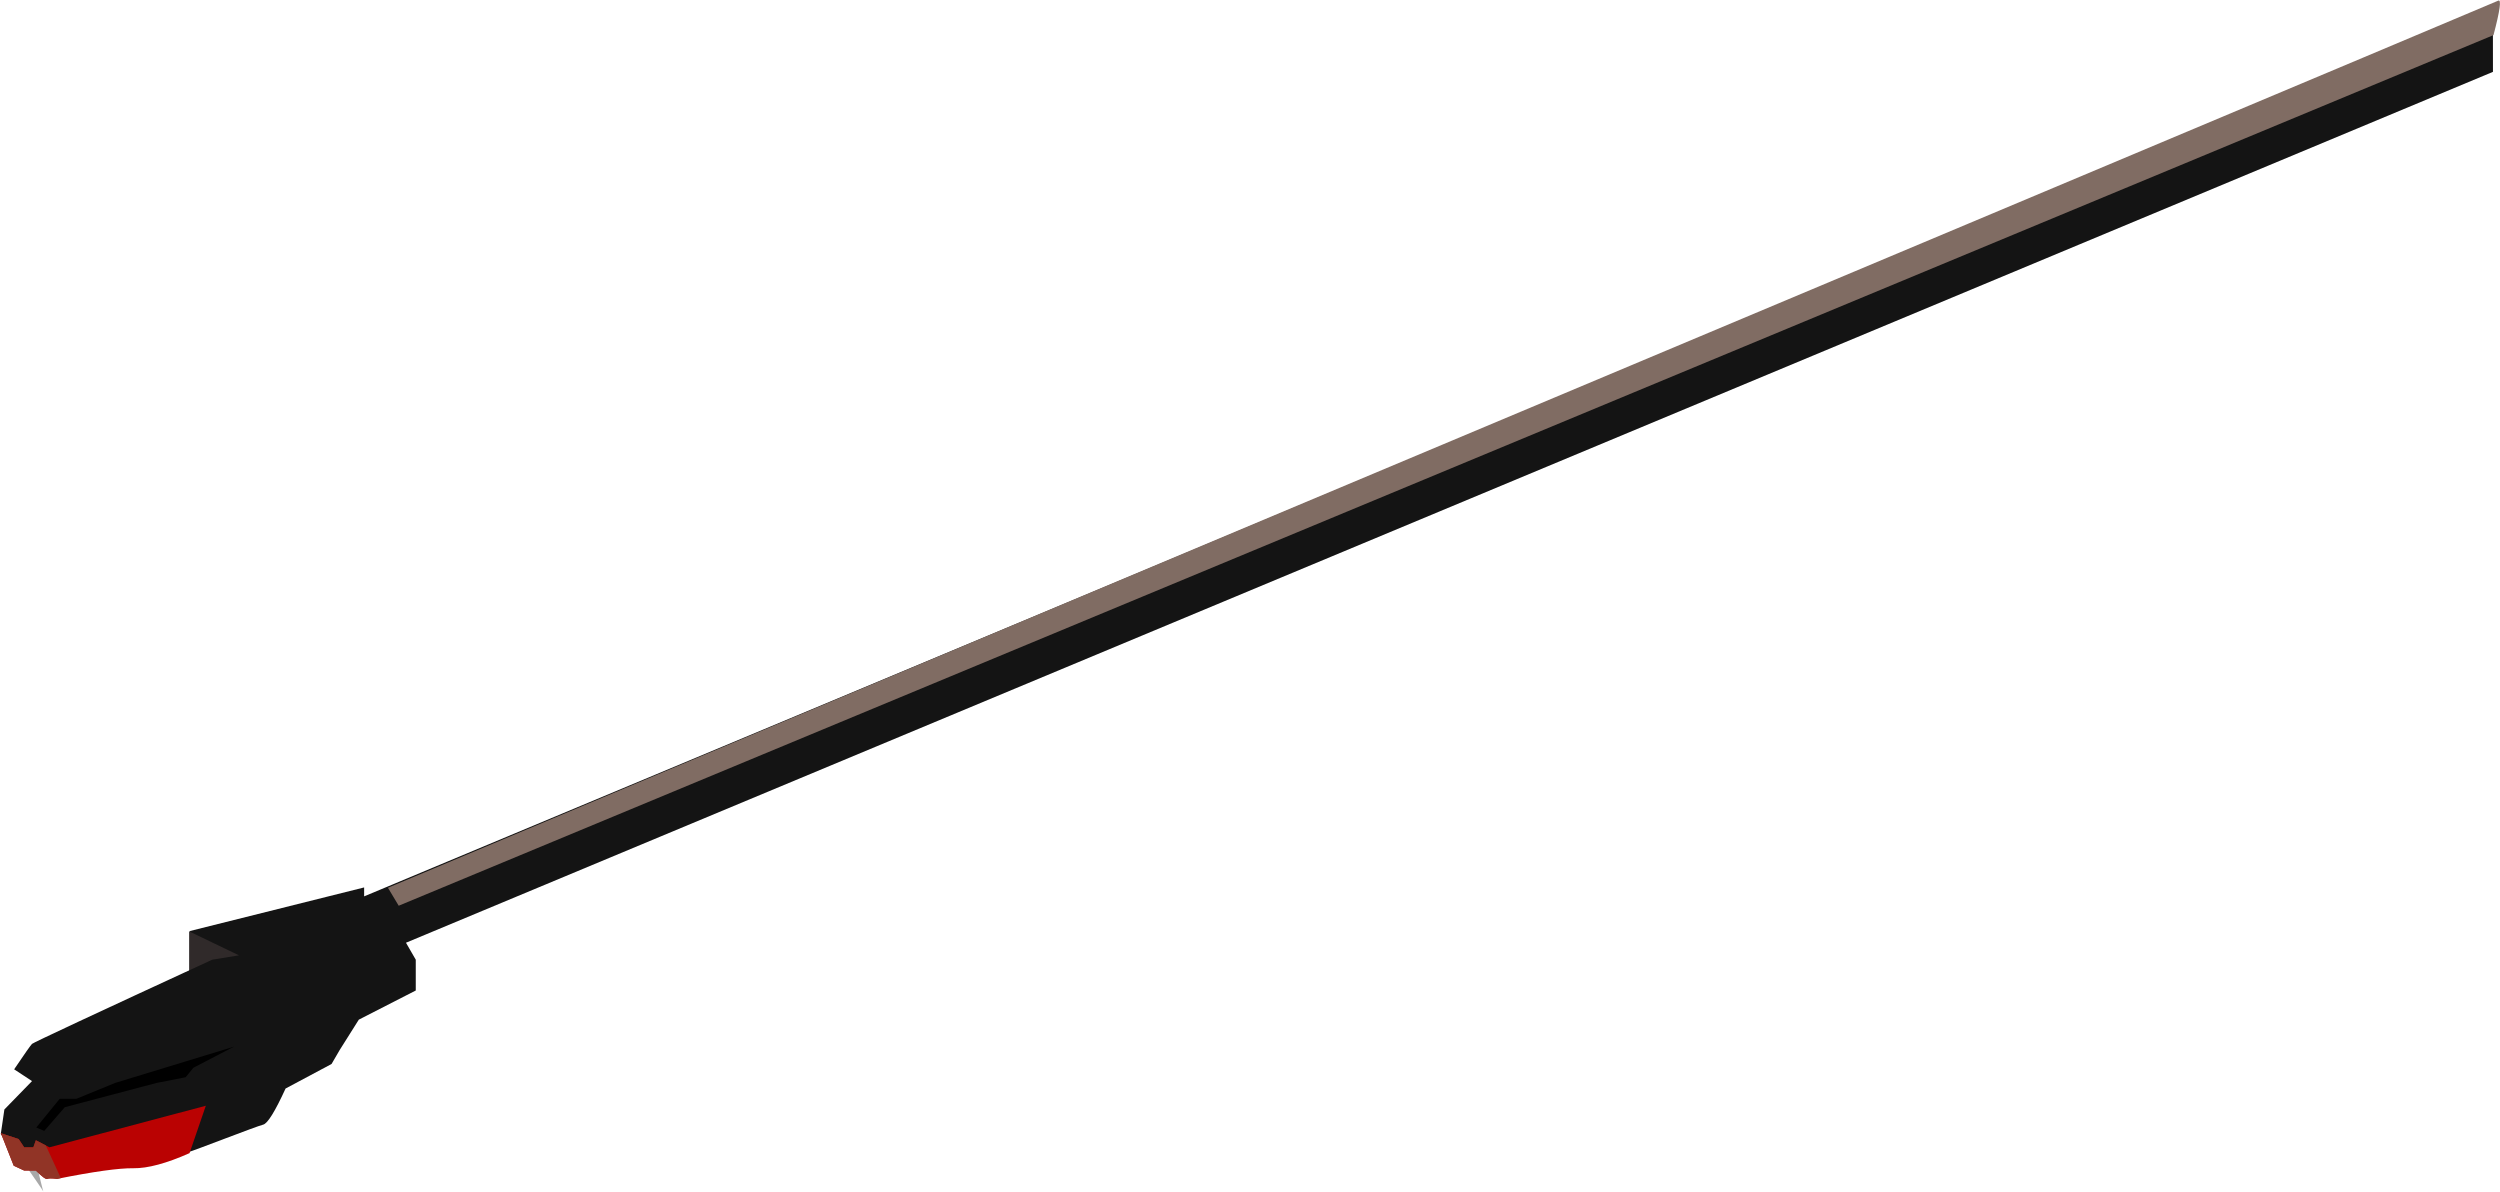
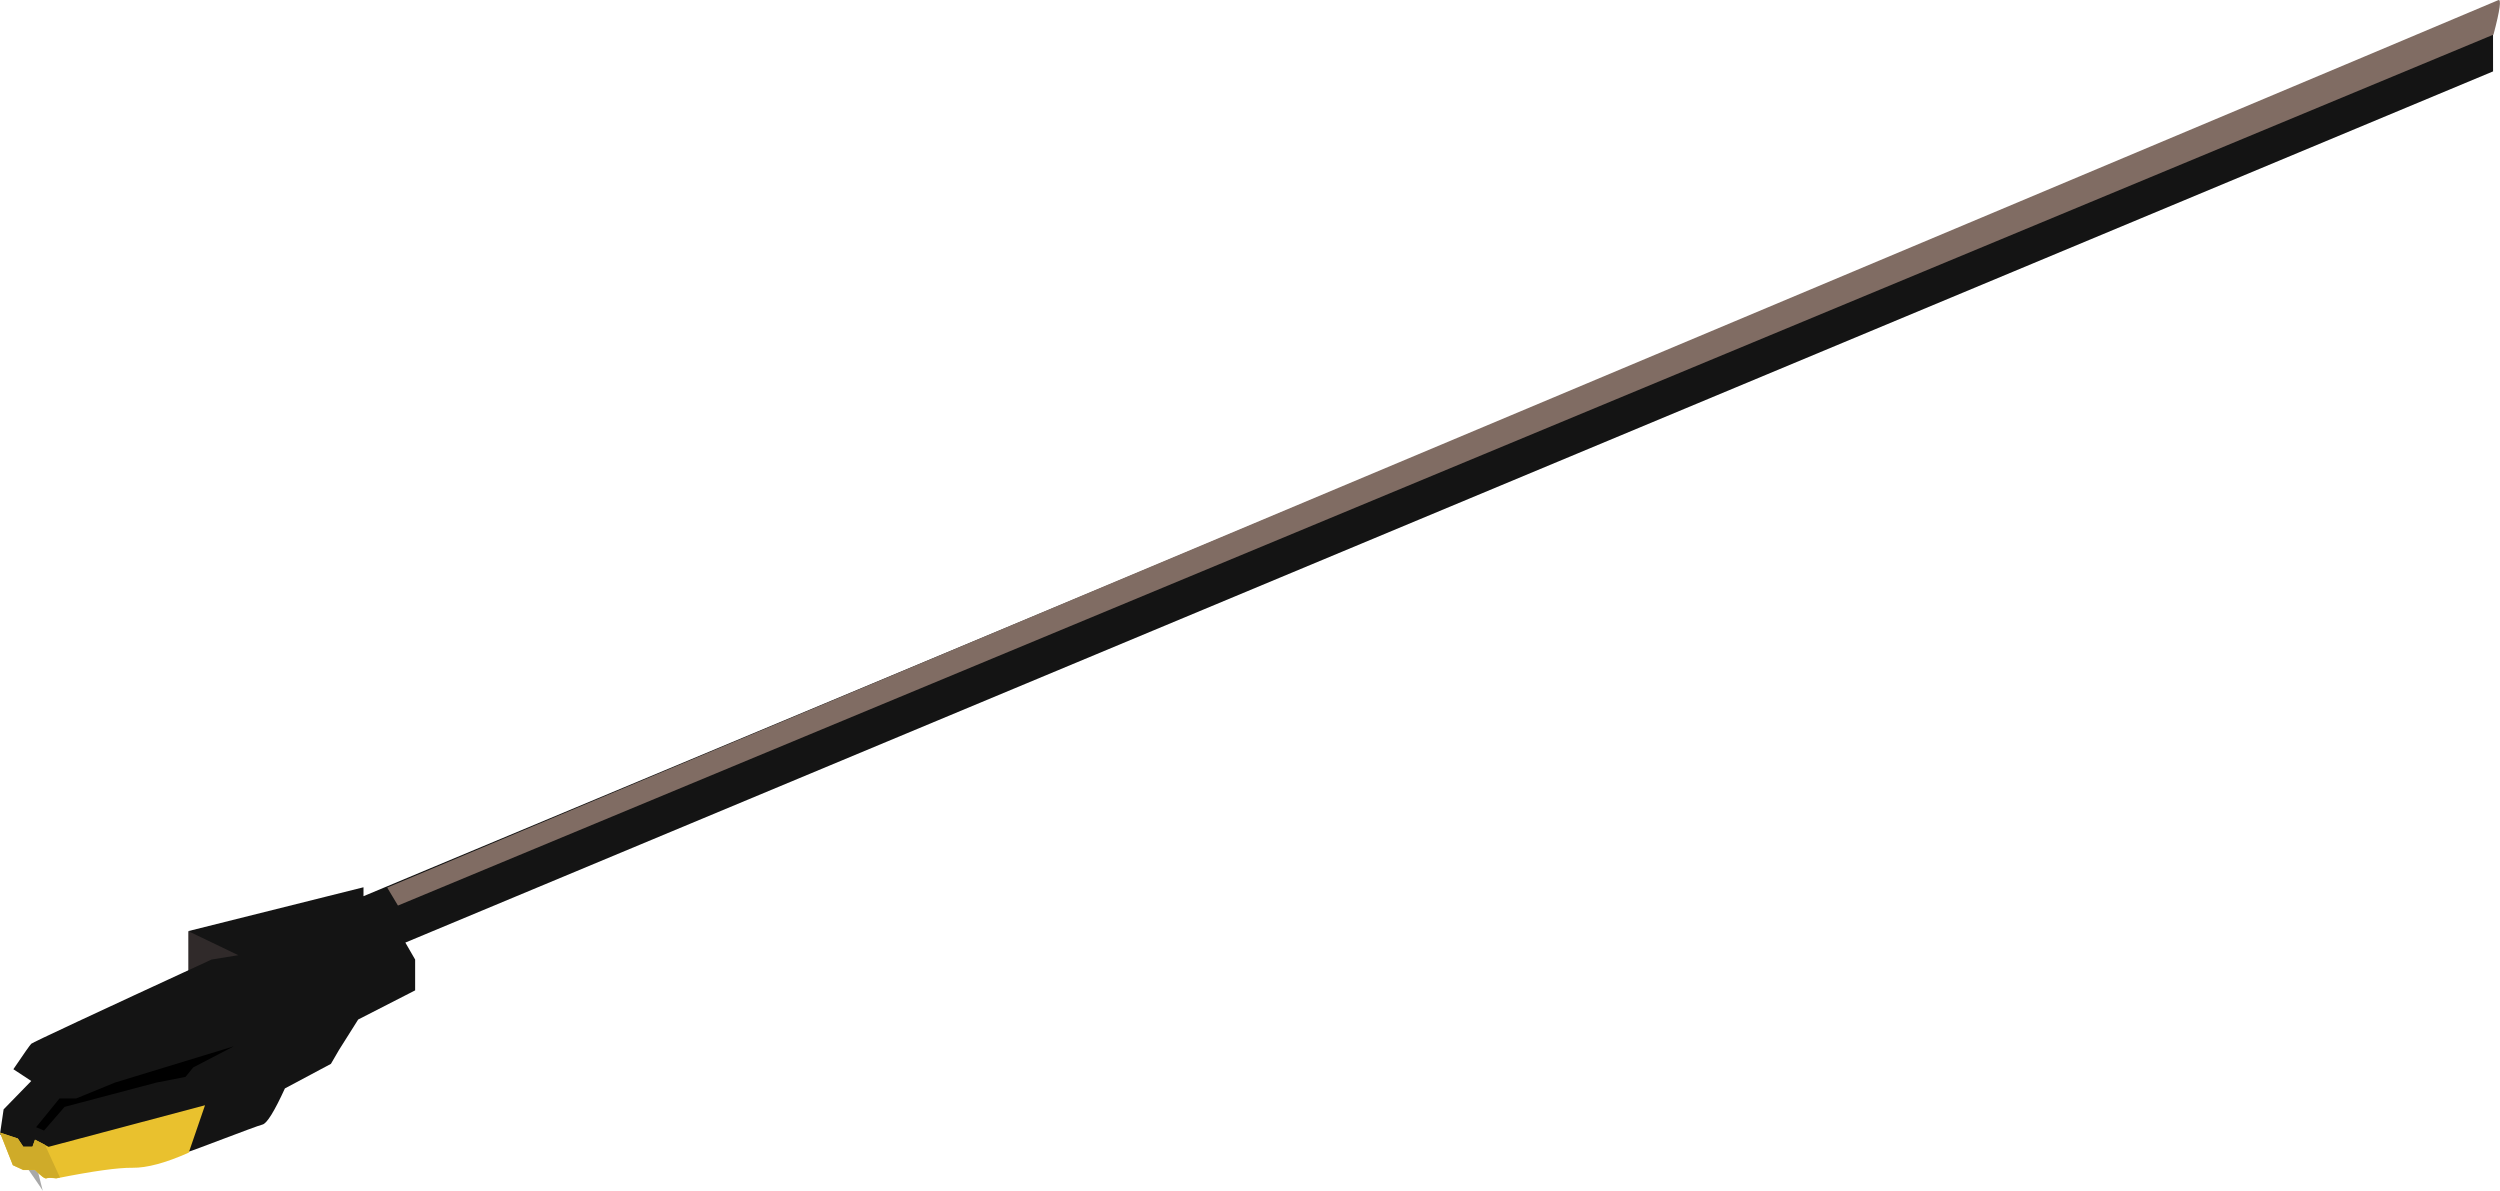
- <svg xmlns="http://www.w3.org/2000/svg" width="2842px" height="1355px" viewBox="0 0 2842 1355" version="1.1">
+ <svg xmlns="http://www.w3.org/2000/svg" width="2841px" height="1353px" viewBox="0 0 2841 1353" version="1.1">
  <defs />
  <g id="Page-1" stroke="none" stroke-width="1" fill="none" fill-rule="evenodd">
    <g id="record-needle">
-       <path d="M215,1059.438 L215,1129.608 L291.652,1087.806 C285.576,1066.847 281.279,1056.255 278.762,1056.028 C276.245,1055.802 254.991,1056.938 215,1059.438 Z" id="Path-5" fill="#302A2A" />
-       <path d="M32.896,1330.396 C35.02,1333.501 49.399,1354.104 49.265,1354.471 C49.175,1354.715 46.447,1343.933 41.081,1322.122 C34.209,1325.569 31.481,1328.327 32.896,1330.396 Z" id="Path-8" fill="#A8A8A8" />
-       <path d="M0.877,1289.282 L4.974,1261.252 L36.408,1228.975 L16.078,1215.605 C28.091,1197.819 34.868,1188.176 36.408,1186.678 C37.949,1185.179 106.217,1153.283 241.213,1090.988 L271.635,1086.02 L214.758,1058.672 L413.949,1008.834 L413.949,1018.984 L2833.914,7.547 L2833.992,81.688 L461.512,1071.699 L472.637,1090.988 L472.637,1126.004 L407.898,1159.145 L386.145,1193.668 L376.934,1209.512 L324.637,1237.438 C312.642,1263.628 304.152,1277.311 299.168,1278.488 C291.691,1280.254 217.422,1309.27 214.758,1309.5 C212.982,1309.654 150.156,1312.508 26.281,1318.062 L0.877,1289.282 Z" id="Path-4" fill="#141414" />
-       <path d="M1,1288.193 L21.246,1294.904 L27.48,1304.26 L37.885,1304.26 L40.76,1296.227 L56.209,1304.26 L233.986,1257 L215.482,1310.881 C189.153,1322.57 167.842,1328.297 151.549,1328.062 C135.256,1327.828 106.38,1331.859 64.922,1340.154 C59.003,1339.45 55.26,1339.45 53.695,1340.154 C52.13,1340.859 47.818,1337.701 40.76,1330.68 L27.48,1330.68 L15.613,1325.203 L1,1288.193 Z" id="Path-2-Copy" fill="#BA0202" />
-       <path d="M52.057,1302.101 L69.166,1339.311 C67.766,1339.587 66.352,1339.868 64.922,1340.154 C59.003,1339.45 55.26,1339.45 53.695,1340.154 C52.13,1340.859 47.818,1337.701 40.76,1330.68 L27.48,1330.68 L15.613,1325.203 L1,1288.193 L21.246,1294.904 L27.48,1304.26 L37.885,1304.26 L40.76,1296.227 L52.057,1302.101 Z" id="Combined-Shape" fill="#913426" />
-       <polygon id="Path-6" fill="#000000" points="50.293 1285.609 73.648 1258.676 178.064 1231.061 211.021 1224.611 219.834 1213.832 265.977 1189.83 130.912 1231.061 86.85 1249.1 67.885 1249.1 41.248 1281.785" />
-       <path d="M453.242,1029.631 L2834.609,39.898 C2841.995,11.885 2843.794,-1.167 2840.008,0.742 C2836.221,2.651 2036.552,338.803 441,1009.197 L453.242,1029.631 Z" id="Path-7" fill="#806C63" />
+       <path d="M214,1058.438 L214,1128.608 L290.652,1086.806 C284.576,1065.847 280.279,1055.255 277.762,1055.028 C275.245,1054.802 253.991,1055.938 214,1058.438 Z" id="Path-5" fill="#302A2A" />
+       <path d="M32.363,1329.274 C34.486,1332.379 48.866,1352.981 48.731,1353.349 C48.641,1353.593 45.913,1342.811 40.547,1321 C33.675,1324.447 30.947,1327.205 32.363,1329.274 Z" id="Path-8" fill="#A8A8A8" />
+       <path d="M0,1288.735 L4.097,1260.705 L35.531,1228.428 L15.201,1215.059 C27.214,1197.272 33.991,1187.63 35.531,1186.131 C37.072,1184.632 105.34,1152.736 240.336,1090.441 L270.758,1085.473 L213.881,1058.125 L413.072,1008.287 L413.072,1018.438 L2833.037,7 L2833.115,81.141 L460.635,1071.152 L471.76,1090.441 L471.76,1125.457 L407.021,1158.598 L385.268,1193.121 L376.057,1208.965 L323.76,1236.891 C311.765,1263.081 303.275,1276.764 298.291,1277.941 C290.814,1279.707 216.545,1308.723 213.881,1308.953 C212.105,1309.107 149.279,1311.961 25.404,1317.516 L0,1288.735 Z" id="Path-4" fill="#141414" />
+       <path d="M0,1287.193 L20.246,1293.904 L26.48,1303.26 L36.885,1303.26 L39.76,1295.227 L55.209,1303.26 L232.986,1256 L214.482,1309.881 C188.153,1321.57 166.842,1327.297 150.549,1327.062 C134.256,1326.828 105.38,1330.859 63.922,1339.154 C58.003,1338.45 54.26,1338.45 52.695,1339.154 C51.13,1339.859 46.818,1336.701 39.76,1329.68 L26.48,1329.68 L14.613,1324.203 L0,1287.193 Z" id="Path-2-Copy" fill="#E9C12E" />
+       <path d="M51.057,1300.908 L68.166,1338.118 C66.766,1338.394 65.352,1338.675 63.922,1338.961 C58.003,1338.257 54.26,1338.257 52.695,1338.961 C51.13,1339.665 46.818,1336.507 39.76,1329.486 L26.48,1329.486 L14.613,1324.01 L0,1287 L20.246,1293.711 L26.48,1303.066 L36.885,1303.066 L39.76,1295.033 L51.057,1300.908 Z" id="Combined-Shape" fill="#CFAB29" />
+       <polygon id="Path-6" fill="#000000" points="50.045 1284.779 73.4 1257.846 177.816 1230.23 210.773 1223.781 219.586 1213.002 265.729 1189 130.664 1230.23 86.602 1248.27 67.637 1248.27 41 1280.955" />
+       <path d="M452.242,1029.071 L2833.609,39.339 C2840.995,11.326 2842.794,-1.726 2839.008,0.183 C2835.221,2.092 2035.552,338.243 440,1008.638 L452.242,1029.071 Z" id="Path-7" fill="#806C63" />
    </g>
  </g>
</svg>
